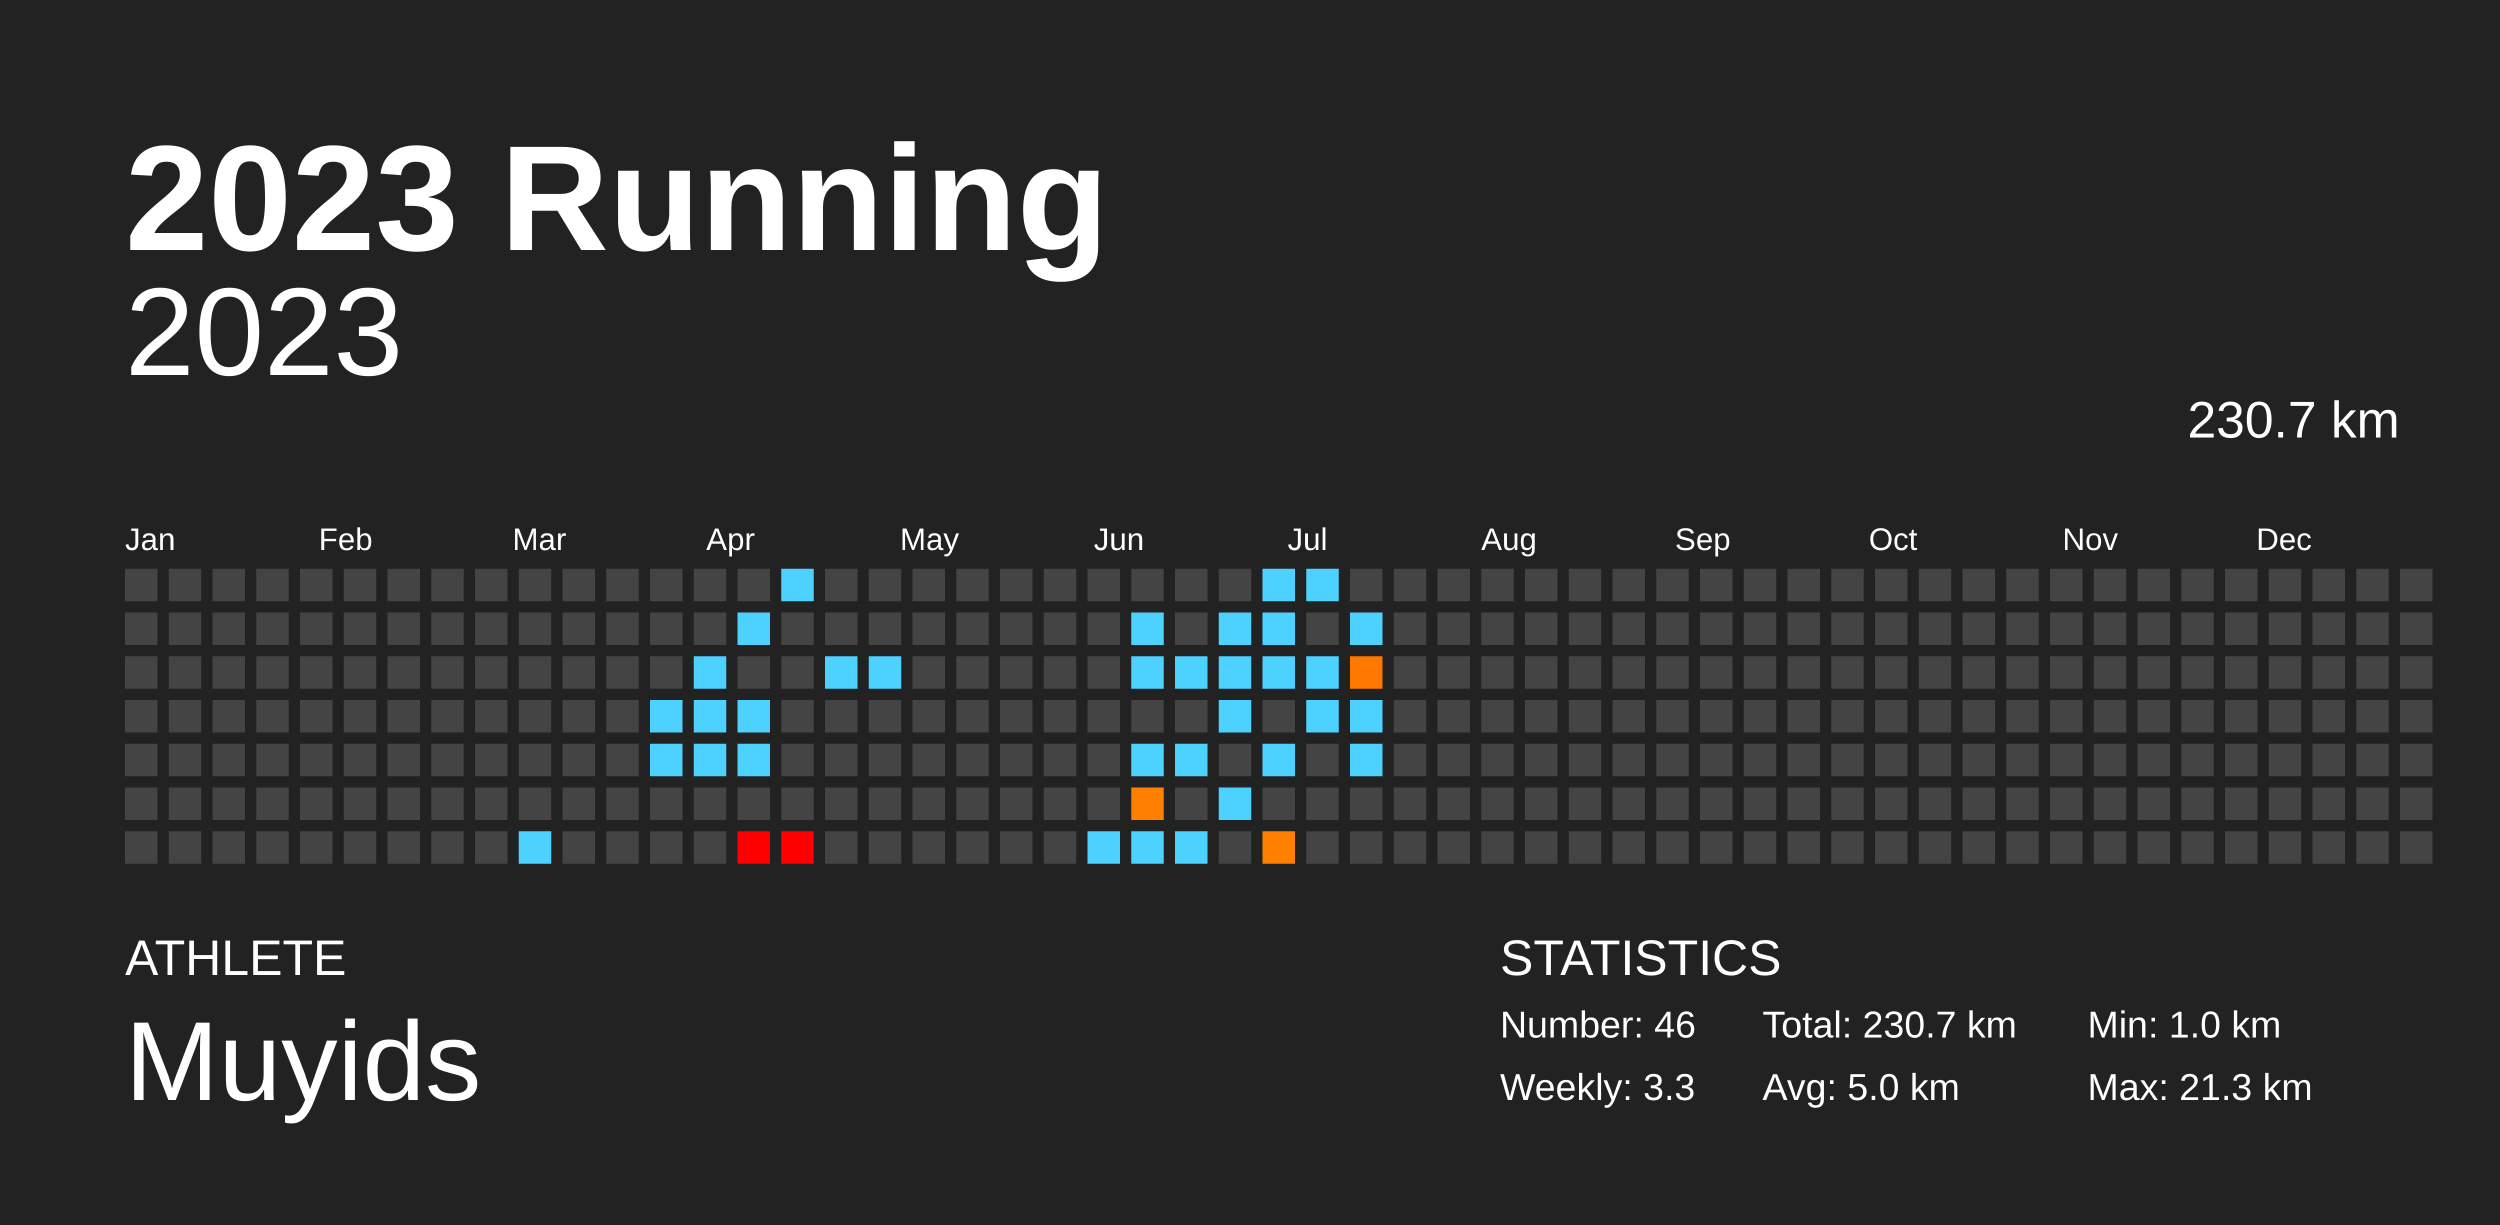
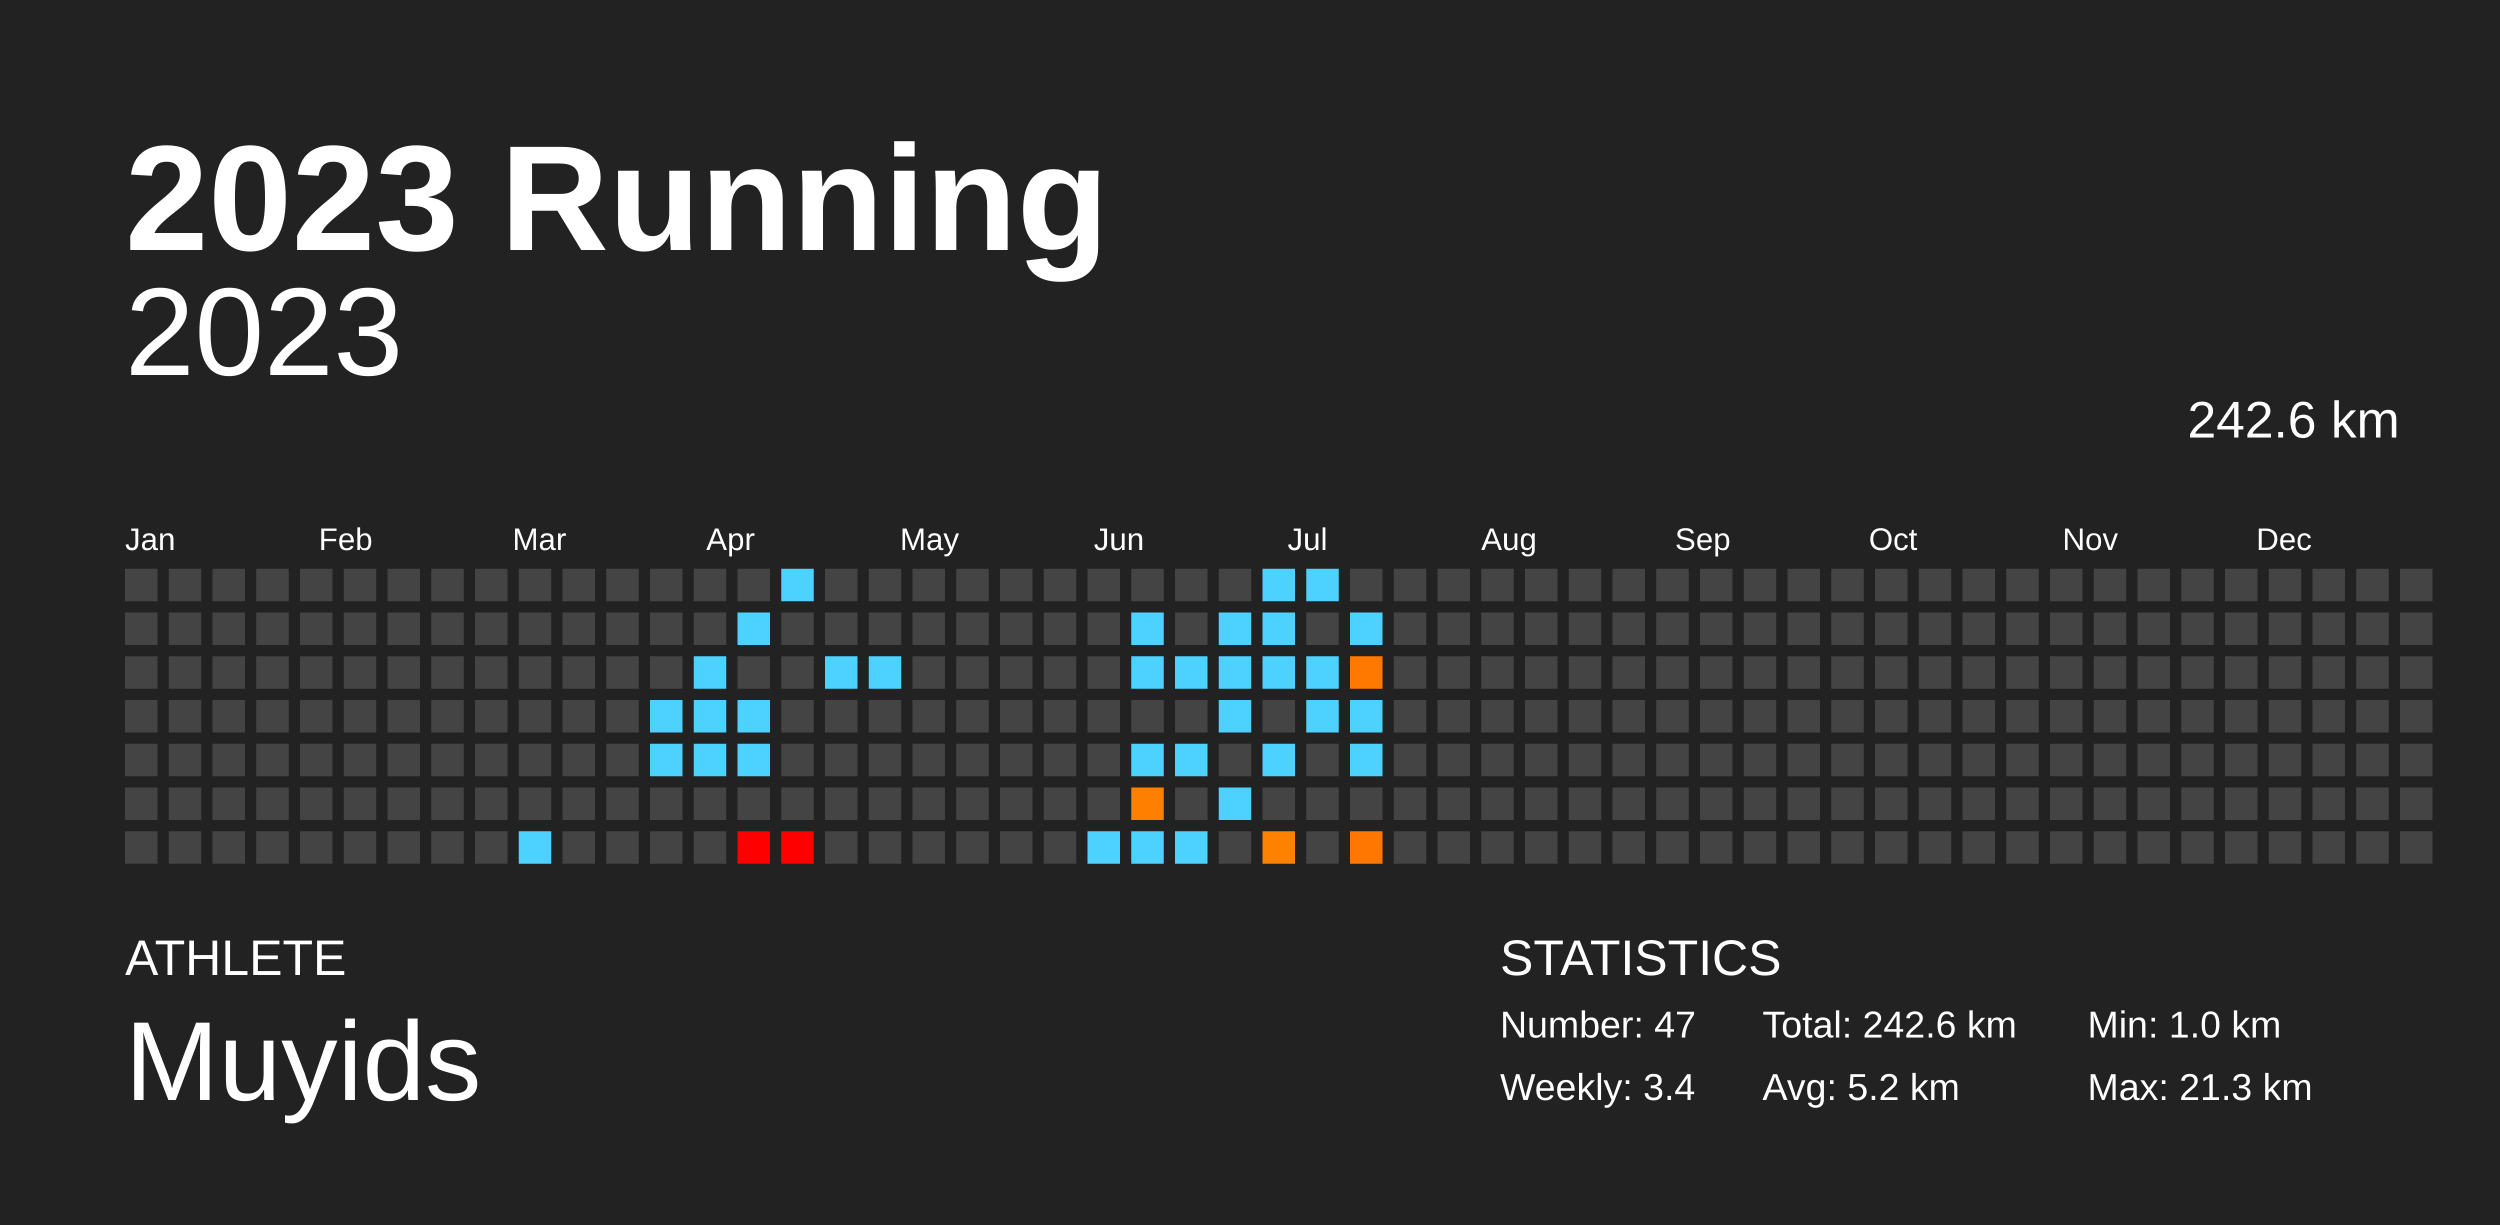
<svg xmlns="http://www.w3.org/2000/svg" baseProfile="full" height="98mm" version="1.1" viewBox="0,0,200,98" width="200mm">
  <defs />
  <rect fill="#222222" height="98" width="200" x="0" y="0" />
  <text fill="#FFFFFF" style="font-size:12px; font-family:Arial; font-weight:bold;" x="10" y="20">2023 Running</text>
  <text fill="#FFFFFF" style="font-size:4px; font-family:Arial" x="10" y="78">ATHLETE</text>
  <text fill="#FFFFFF" style="font-size:9px; font-family:Arial" x="10" y="88">Muyids</text>
  <text fill="#FFFFFF" style="font-size:4px; font-family:Arial" x="120" y="78">STATISTICS</text>
-   <text fill="#FFFFFF" style="font-size:3px; font-family:Arial" x="120" y="83">Number: 46</text>
-   <text fill="#FFFFFF" style="font-size:3px; font-family:Arial" x="120" y="88">Weekly: 3.3</text>
-   <text fill="#FFFFFF" style="font-size:3px; font-family:Arial" x="141" y="83">Total: 230.7 km</text>
-   <text fill="#FFFFFF" style="font-size:3px; font-family:Arial" x="141" y="88">Avg: 5.0 km</text>
+   <text fill="#FFFFFF" style="font-size:3px; font-family:Arial" x="120" y="83">Number: 47</text>
+   <text fill="#FFFFFF" style="font-size:3px; font-family:Arial" x="120" y="88">Weekly: 3.4</text>
+   <text fill="#FFFFFF" style="font-size:3px; font-family:Arial" x="141" y="83">Total: 242.6 km</text>
+   <text fill="#FFFFFF" style="font-size:3px; font-family:Arial" x="141" y="88">Avg: 5.2 km</text>
  <text fill="#FFFFFF" style="font-size:3px; font-family:Arial" x="167" y="83">Min: 1.0 km</text>
  <text fill="#FFFFFF" style="font-size:3px; font-family:Arial" x="167" y="88">Max: 21.3 km</text>
  <text alignment-baseline="hanging" fill="#FFFFFF" style="font-size:10.0px; font-family:Arial;" x="10" y="30">2023</text>
-   <text alignment-baseline="hanging" fill="#FFFFFF" style="font-size:4.125px; font-family:Arial;" x="175" y="35">230.7 km</text>
+   <text alignment-baseline="hanging" fill="#FFFFFF" style="font-size:4.125px; font-family:Arial;" x="175" y="35">242.6 km</text>
  <text fill="#FFFFFF" style="font-size:2.5px; font-family:Arial" x="10.0" y="44">Jan</text>
  <text fill="#FFFFFF" style="font-size:2.5px; font-family:Arial" x="25.5" y="44">Feb</text>
  <text fill="#FFFFFF" style="font-size:2.5px; font-family:Arial" x="41.0" y="44">Mar</text>
  <text fill="#FFFFFF" style="font-size:2.5px; font-family:Arial" x="56.5" y="44">Apr</text>
  <text fill="#FFFFFF" style="font-size:2.5px; font-family:Arial" x="72.0" y="44">May</text>
  <text fill="#FFFFFF" style="font-size:2.5px; font-family:Arial" x="87.5" y="44">Jun</text>
  <text fill="#FFFFFF" style="font-size:2.5px; font-family:Arial" x="103.0" y="44">Jul</text>
  <text fill="#FFFFFF" style="font-size:2.5px; font-family:Arial" x="118.5" y="44">Aug</text>
  <text fill="#FFFFFF" style="font-size:2.5px; font-family:Arial" x="134.0" y="44">Sep</text>
  <text fill="#FFFFFF" style="font-size:2.5px; font-family:Arial" x="149.5" y="44">Oct</text>
  <text fill="#FFFFFF" style="font-size:2.5px; font-family:Arial" x="165.0" y="44">Nov</text>
  <text fill="#FFFFFF" style="font-size:2.5px; font-family:Arial" x="180.5" y="44">Dec</text>
  <rect fill="#444444" height="2.6" width="2.6" x="10.0" y="45.5" />
  <rect fill="#444444" height="2.6" width="2.6" x="10.0" y="49.0" />
  <rect fill="#444444" height="2.6" width="2.6" x="10.0" y="52.5" />
  <rect fill="#444444" height="2.6" width="2.6" x="10.0" y="56.0" />
  <rect fill="#444444" height="2.6" width="2.6" x="10.0" y="59.5" />
  <rect fill="#444444" height="2.6" width="2.6" x="10.0" y="63.0" />
  <rect fill="#444444" height="2.6" width="2.6" x="10.0" y="66.5" />
  <rect fill="#444444" height="2.6" width="2.6" x="13.5" y="45.5" />
  <rect fill="#444444" height="2.6" width="2.6" x="13.5" y="49.0" />
  <rect fill="#444444" height="2.6" width="2.6" x="13.5" y="52.5" />
  <rect fill="#444444" height="2.6" width="2.6" x="13.5" y="56.0" />
  <rect fill="#444444" height="2.6" width="2.6" x="13.5" y="59.5" />
  <rect fill="#444444" height="2.6" width="2.6" x="13.5" y="63.0" />
  <rect fill="#444444" height="2.6" width="2.6" x="13.5" y="66.5" />
  <rect fill="#444444" height="2.6" width="2.6" x="17.0" y="45.5" />
  <rect fill="#444444" height="2.6" width="2.6" x="17.0" y="49.0" />
  <rect fill="#444444" height="2.6" width="2.6" x="17.0" y="52.5" />
  <rect fill="#444444" height="2.6" width="2.6" x="17.0" y="56.0" />
  <rect fill="#444444" height="2.6" width="2.6" x="17.0" y="59.5" />
  <rect fill="#444444" height="2.6" width="2.6" x="17.0" y="63.0" />
  <rect fill="#444444" height="2.6" width="2.6" x="17.0" y="66.5" />
  <rect fill="#444444" height="2.6" width="2.6" x="20.5" y="45.5" />
  <rect fill="#444444" height="2.6" width="2.6" x="20.5" y="49.0" />
  <rect fill="#444444" height="2.6" width="2.6" x="20.5" y="52.5" />
  <rect fill="#444444" height="2.6" width="2.6" x="20.5" y="56.0" />
  <rect fill="#444444" height="2.6" width="2.6" x="20.5" y="59.5" />
  <rect fill="#444444" height="2.6" width="2.6" x="20.5" y="63.0" />
  <rect fill="#444444" height="2.6" width="2.6" x="20.5" y="66.5" />
  <rect fill="#444444" height="2.6" width="2.6" x="24.0" y="45.5" />
  <rect fill="#444444" height="2.6" width="2.6" x="24.0" y="49.0" />
  <rect fill="#444444" height="2.6" width="2.6" x="24.0" y="52.5" />
  <rect fill="#444444" height="2.6" width="2.6" x="24.0" y="56.0" />
  <rect fill="#444444" height="2.6" width="2.6" x="24.0" y="59.5" />
  <rect fill="#444444" height="2.6" width="2.6" x="24.0" y="63.0" />
  <rect fill="#444444" height="2.6" width="2.6" x="24.0" y="66.5" />
  <rect fill="#444444" height="2.6" width="2.6" x="27.5" y="45.5" />
  <rect fill="#444444" height="2.6" width="2.6" x="27.5" y="49.0" />
  <rect fill="#444444" height="2.6" width="2.6" x="27.5" y="52.5" />
  <rect fill="#444444" height="2.6" width="2.6" x="27.5" y="56.0" />
  <rect fill="#444444" height="2.6" width="2.6" x="27.5" y="59.5" />
  <rect fill="#444444" height="2.6" width="2.6" x="27.5" y="63.0" />
  <rect fill="#444444" height="2.6" width="2.6" x="27.5" y="66.5" />
  <rect fill="#444444" height="2.6" width="2.6" x="31.0" y="45.5" />
  <rect fill="#444444" height="2.6" width="2.6" x="31.0" y="49.0" />
  <rect fill="#444444" height="2.6" width="2.6" x="31.0" y="52.5" />
  <rect fill="#444444" height="2.6" width="2.6" x="31.0" y="56.0" />
  <rect fill="#444444" height="2.6" width="2.6" x="31.0" y="59.5" />
  <rect fill="#444444" height="2.6" width="2.6" x="31.0" y="63.0" />
  <rect fill="#444444" height="2.6" width="2.6" x="31.0" y="66.5" />
  <rect fill="#444444" height="2.6" width="2.6" x="34.5" y="45.5" />
  <rect fill="#444444" height="2.6" width="2.6" x="34.5" y="49.0" />
  <rect fill="#444444" height="2.6" width="2.6" x="34.5" y="52.5" />
  <rect fill="#444444" height="2.6" width="2.6" x="34.5" y="56.0" />
  <rect fill="#444444" height="2.6" width="2.6" x="34.5" y="59.5" />
  <rect fill="#444444" height="2.6" width="2.6" x="34.5" y="63.0" />
  <rect fill="#444444" height="2.6" width="2.6" x="34.5" y="66.5" />
  <rect fill="#444444" height="2.6" width="2.6" x="38.0" y="45.5" />
  <rect fill="#444444" height="2.6" width="2.6" x="38.0" y="49.0" />
  <rect fill="#444444" height="2.6" width="2.6" x="38.0" y="52.5" />
  <rect fill="#444444" height="2.6" width="2.6" x="38.0" y="56.0" />
  <rect fill="#444444" height="2.6" width="2.6" x="38.0" y="59.5" />
  <rect fill="#444444" height="2.6" width="2.6" x="38.0" y="63.0" />
  <rect fill="#444444" height="2.6" width="2.6" x="38.0" y="66.5" />
  <rect fill="#444444" height="2.6" width="2.6" x="41.5" y="45.5" />
  <rect fill="#444444" height="2.6" width="2.6" x="41.5" y="49.0" />
  <rect fill="#444444" height="2.6" width="2.6" x="41.5" y="52.5" />
  <rect fill="#444444" height="2.6" width="2.6" x="41.5" y="56.0" />
  <rect fill="#444444" height="2.6" width="2.6" x="41.5" y="59.5" />
  <rect fill="#444444" height="2.6" width="2.6" x="41.5" y="63.0" />
  <rect fill="#4dd2ff" height="2.6" width="2.6" x="41.5" y="66.5" />
  <rect fill="#444444" height="2.6" width="2.6" x="45.0" y="45.5" />
  <rect fill="#444444" height="2.6" width="2.6" x="45.0" y="49.0" />
  <rect fill="#444444" height="2.6" width="2.6" x="45.0" y="52.5" />
  <rect fill="#444444" height="2.6" width="2.6" x="45.0" y="56.0" />
  <rect fill="#444444" height="2.6" width="2.6" x="45.0" y="59.5" />
  <rect fill="#444444" height="2.6" width="2.6" x="45.0" y="63.0" />
  <rect fill="#444444" height="2.6" width="2.6" x="45.0" y="66.5" />
  <rect fill="#444444" height="2.6" width="2.6" x="48.5" y="45.5" />
  <rect fill="#444444" height="2.6" width="2.6" x="48.5" y="49.0" />
  <rect fill="#444444" height="2.6" width="2.6" x="48.5" y="52.5" />
  <rect fill="#444444" height="2.6" width="2.6" x="48.5" y="56.0" />
  <rect fill="#444444" height="2.6" width="2.6" x="48.5" y="59.5" />
  <rect fill="#444444" height="2.6" width="2.6" x="48.5" y="63.0" />
  <rect fill="#444444" height="2.6" width="2.6" x="48.5" y="66.5" />
  <rect fill="#444444" height="2.6" width="2.6" x="52.0" y="45.5" />
  <rect fill="#444444" height="2.6" width="2.6" x="52.0" y="49.0" />
  <rect fill="#444444" height="2.6" width="2.6" x="52.0" y="52.5" />
  <rect fill="#4dd2ff" height="2.6" width="2.6" x="52.0" y="56.0" />
  <rect fill="#4dd2ff" height="2.6" width="2.6" x="52.0" y="59.5" />
  <rect fill="#444444" height="2.6" width="2.6" x="52.0" y="63.0" />
  <rect fill="#444444" height="2.6" width="2.6" x="52.0" y="66.5" />
  <rect fill="#444444" height="2.6" width="2.6" x="55.5" y="45.5" />
  <rect fill="#444444" height="2.6" width="2.6" x="55.5" y="49.0" />
  <rect fill="#4dd2ff" height="2.6" width="2.6" x="55.5" y="52.5" />
  <rect fill="#4dd2ff" height="2.6" width="2.6" x="55.5" y="56.0" />
  <rect fill="#4dd2ff" height="2.6" width="2.6" x="55.5" y="59.5" />
  <rect fill="#444444" height="2.6" width="2.6" x="55.5" y="63.0" />
  <rect fill="#444444" height="2.6" width="2.6" x="55.5" y="66.5" />
  <rect fill="#444444" height="2.6" width="2.6" x="59.0" y="45.5" />
  <rect fill="#4dd2ff" height="2.6" width="2.6" x="59.0" y="49.0" />
  <rect fill="#444444" height="2.6" width="2.6" x="59.0" y="52.5" />
  <rect fill="#4dd2ff" height="2.6" width="2.6" x="59.0" y="56.0" />
  <rect fill="#4dd2ff" height="2.6" width="2.6" x="59.0" y="59.5" />
  <rect fill="#444444" height="2.6" width="2.6" x="59.0" y="63.0" />
  <rect fill="red" height="2.6" width="2.6" x="59.0" y="66.5" />
  <rect fill="#4dd2ff" height="2.6" width="2.6" x="62.5" y="45.5" />
  <rect fill="#444444" height="2.6" width="2.6" x="62.5" y="49.0" />
  <rect fill="#444444" height="2.6" width="2.6" x="62.5" y="52.5" />
  <rect fill="#444444" height="2.6" width="2.6" x="62.5" y="56.0" />
  <rect fill="#444444" height="2.6" width="2.6" x="62.5" y="59.5" />
  <rect fill="#444444" height="2.6" width="2.6" x="62.5" y="63.0" />
  <rect fill="red" height="2.6" width="2.6" x="62.5" y="66.5" />
  <rect fill="#444444" height="2.6" width="2.6" x="66.0" y="45.5" />
  <rect fill="#444444" height="2.6" width="2.6" x="66.0" y="49.0" />
  <rect fill="#4dd2ff" height="2.6" width="2.6" x="66.0" y="52.5" />
  <rect fill="#444444" height="2.6" width="2.6" x="66.0" y="56.0" />
  <rect fill="#444444" height="2.6" width="2.6" x="66.0" y="59.5" />
  <rect fill="#444444" height="2.6" width="2.6" x="66.0" y="63.0" />
  <rect fill="#444444" height="2.6" width="2.6" x="66.0" y="66.5" />
  <rect fill="#444444" height="2.6" width="2.6" x="69.5" y="45.5" />
  <rect fill="#444444" height="2.6" width="2.6" x="69.5" y="49.0" />
  <rect fill="#4dd2ff" height="2.6" width="2.6" x="69.5" y="52.5" />
  <rect fill="#444444" height="2.6" width="2.6" x="69.5" y="56.0" />
  <rect fill="#444444" height="2.6" width="2.6" x="69.5" y="59.5" />
  <rect fill="#444444" height="2.6" width="2.6" x="69.5" y="63.0" />
  <rect fill="#444444" height="2.6" width="2.6" x="69.5" y="66.5" />
  <rect fill="#444444" height="2.6" width="2.6" x="73.0" y="45.5" />
  <rect fill="#444444" height="2.6" width="2.6" x="73.0" y="49.0" />
  <rect fill="#444444" height="2.6" width="2.6" x="73.0" y="52.5" />
  <rect fill="#444444" height="2.6" width="2.6" x="73.0" y="56.0" />
  <rect fill="#444444" height="2.6" width="2.6" x="73.0" y="59.5" />
  <rect fill="#444444" height="2.6" width="2.6" x="73.0" y="63.0" />
  <rect fill="#444444" height="2.6" width="2.6" x="73.0" y="66.5" />
  <rect fill="#444444" height="2.6" width="2.6" x="76.5" y="45.5" />
  <rect fill="#444444" height="2.6" width="2.6" x="76.5" y="49.0" />
  <rect fill="#444444" height="2.6" width="2.6" x="76.5" y="52.5" />
  <rect fill="#444444" height="2.6" width="2.6" x="76.5" y="56.0" />
  <rect fill="#444444" height="2.6" width="2.6" x="76.5" y="59.5" />
  <rect fill="#444444" height="2.6" width="2.6" x="76.5" y="63.0" />
  <rect fill="#444444" height="2.6" width="2.6" x="76.5" y="66.5" />
  <rect fill="#444444" height="2.6" width="2.6" x="80.0" y="45.5" />
  <rect fill="#444444" height="2.6" width="2.6" x="80.0" y="49.0" />
  <rect fill="#444444" height="2.6" width="2.6" x="80.0" y="52.5" />
  <rect fill="#444444" height="2.6" width="2.6" x="80.0" y="56.0" />
  <rect fill="#444444" height="2.6" width="2.6" x="80.0" y="59.5" />
  <rect fill="#444444" height="2.6" width="2.6" x="80.0" y="63.0" />
  <rect fill="#444444" height="2.6" width="2.6" x="80.0" y="66.5" />
  <rect fill="#444444" height="2.6" width="2.6" x="83.5" y="45.5" />
  <rect fill="#444444" height="2.6" width="2.6" x="83.5" y="49.0" />
  <rect fill="#444444" height="2.6" width="2.6" x="83.5" y="52.5" />
  <rect fill="#444444" height="2.6" width="2.6" x="83.5" y="56.0" />
  <rect fill="#444444" height="2.6" width="2.6" x="83.5" y="59.5" />
  <rect fill="#444444" height="2.6" width="2.6" x="83.5" y="63.0" />
  <rect fill="#444444" height="2.6" width="2.6" x="83.5" y="66.5" />
  <rect fill="#444444" height="2.6" width="2.6" x="87.0" y="45.5" />
  <rect fill="#444444" height="2.6" width="2.6" x="87.0" y="49.0" />
  <rect fill="#444444" height="2.6" width="2.6" x="87.0" y="52.5" />
  <rect fill="#444444" height="2.6" width="2.6" x="87.0" y="56.0" />
  <rect fill="#444444" height="2.6" width="2.6" x="87.0" y="59.5" />
  <rect fill="#444444" height="2.6" width="2.6" x="87.0" y="63.0" />
  <rect fill="#4dd2ff" height="2.6" width="2.6" x="87.0" y="66.5" />
  <rect fill="#444444" height="2.6" width="2.6" x="90.5" y="45.5" />
  <rect fill="#4dd2ff" height="2.6" width="2.6" x="90.5" y="49.0" />
  <rect fill="#4dd2ff" height="2.6" width="2.6" x="90.5" y="52.5" />
  <rect fill="#444444" height="2.6" width="2.6" x="90.5" y="56.0" />
  <rect fill="#4dd2ff" height="2.6" width="2.6" x="90.5" y="59.5" />
  <rect fill="#ff8000" height="2.6" width="2.6" x="90.5" y="63.0" />
  <rect fill="#4dd2ff" height="2.6" width="2.6" x="90.5" y="66.5" />
  <rect fill="#444444" height="2.6" width="2.6" x="94.0" y="45.5" />
  <rect fill="#444444" height="2.6" width="2.6" x="94.0" y="49.0" />
  <rect fill="#4dd2ff" height="2.6" width="2.6" x="94.0" y="52.5" />
  <rect fill="#444444" height="2.6" width="2.6" x="94.0" y="56.0" />
  <rect fill="#4dd2ff" height="2.6" width="2.6" x="94.0" y="59.5" />
  <rect fill="#444444" height="2.6" width="2.6" x="94.0" y="63.0" />
  <rect fill="#4dd2ff" height="2.6" width="2.6" x="94.0" y="66.5" />
  <rect fill="#444444" height="2.6" width="2.6" x="97.5" y="45.5" />
  <rect fill="#4dd2ff" height="2.6" width="2.6" x="97.5" y="49.0" />
  <rect fill="#4dd2ff" height="2.6" width="2.6" x="97.5" y="52.5" />
  <rect fill="#4dd2ff" height="2.6" width="2.6" x="97.5" y="56.0" />
  <rect fill="#444444" height="2.6" width="2.6" x="97.5" y="59.5" />
  <rect fill="#4dd2ff" height="2.6" width="2.6" x="97.5" y="63.0" />
  <rect fill="#444444" height="2.6" width="2.6" x="97.5" y="66.5" />
  <rect fill="#4dd2ff" height="2.6" width="2.6" x="101.0" y="45.5" />
  <rect fill="#4dd2ff" height="2.6" width="2.6" x="101.0" y="49.0" />
  <rect fill="#4dd2ff" height="2.6" width="2.6" x="101.0" y="52.5" />
  <rect fill="#444444" height="2.6" width="2.6" x="101.0" y="56.0" />
  <rect fill="#4dd2ff" height="2.6" width="2.6" x="101.0" y="59.5" />
  <rect fill="#444444" height="2.6" width="2.6" x="101.0" y="63.0" />
  <rect fill="#ff8100" height="2.6" width="2.6" x="101.0" y="66.5" />
  <rect fill="#4dd2ff" height="2.6" width="2.6" x="104.5" y="45.5" />
  <rect fill="#444444" height="2.6" width="2.6" x="104.5" y="49.0" />
  <rect fill="#4dd2ff" height="2.6" width="2.6" x="104.5" y="52.5" />
  <rect fill="#4dd2ff" height="2.6" width="2.6" x="104.5" y="56.0" />
  <rect fill="#444444" height="2.6" width="2.6" x="104.5" y="59.5" />
  <rect fill="#444444" height="2.6" width="2.6" x="104.5" y="63.0" />
  <rect fill="#444444" height="2.6" width="2.6" x="104.5" y="66.5" />
  <rect fill="#444444" height="2.6" width="2.6" x="108.0" y="45.5" />
  <rect fill="#4dd2ff" height="2.6" width="2.6" x="108.0" y="49.0" />
  <rect fill="#ff7900" height="2.6" width="2.6" x="108.0" y="52.5" />
  <rect fill="#4dd2ff" height="2.6" width="2.6" x="108.0" y="56.0" />
  <rect fill="#4dd2ff" height="2.6" width="2.6" x="108.0" y="59.5" />
  <rect fill="#444444" height="2.6" width="2.6" x="108.0" y="63.0" />
-   <rect fill="#444444" height="2.6" width="2.6" x="108.0" y="66.5" />
+   <rect fill="#ff7700" height="2.6" width="2.6" x="108.0" y="66.5" />
  <rect fill="#444444" height="2.6" width="2.6" x="111.5" y="45.5" />
  <rect fill="#444444" height="2.6" width="2.6" x="111.5" y="49.0" />
  <rect fill="#444444" height="2.6" width="2.6" x="111.5" y="52.5" />
  <rect fill="#444444" height="2.6" width="2.6" x="111.5" y="56.0" />
  <rect fill="#444444" height="2.6" width="2.6" x="111.5" y="59.5" />
  <rect fill="#444444" height="2.6" width="2.6" x="111.5" y="63.0" />
  <rect fill="#444444" height="2.6" width="2.6" x="111.5" y="66.5" />
  <rect fill="#444444" height="2.6" width="2.6" x="115.0" y="45.5" />
  <rect fill="#444444" height="2.6" width="2.6" x="115.0" y="49.0" />
  <rect fill="#444444" height="2.6" width="2.6" x="115.0" y="52.5" />
  <rect fill="#444444" height="2.6" width="2.6" x="115.0" y="56.0" />
  <rect fill="#444444" height="2.6" width="2.6" x="115.0" y="59.5" />
  <rect fill="#444444" height="2.6" width="2.6" x="115.0" y="63.0" />
  <rect fill="#444444" height="2.6" width="2.6" x="115.0" y="66.5" />
  <rect fill="#444444" height="2.6" width="2.6" x="118.5" y="45.5" />
  <rect fill="#444444" height="2.6" width="2.6" x="118.5" y="49.0" />
  <rect fill="#444444" height="2.6" width="2.6" x="118.5" y="52.5" />
  <rect fill="#444444" height="2.6" width="2.6" x="118.5" y="56.0" />
  <rect fill="#444444" height="2.6" width="2.6" x="118.5" y="59.5" />
  <rect fill="#444444" height="2.6" width="2.6" x="118.5" y="63.0" />
  <rect fill="#444444" height="2.6" width="2.6" x="118.5" y="66.5" />
  <rect fill="#444444" height="2.6" width="2.6" x="122.0" y="45.5" />
  <rect fill="#444444" height="2.6" width="2.6" x="122.0" y="49.0" />
  <rect fill="#444444" height="2.6" width="2.6" x="122.0" y="52.5" />
  <rect fill="#444444" height="2.6" width="2.6" x="122.0" y="56.0" />
  <rect fill="#444444" height="2.6" width="2.6" x="122.0" y="59.5" />
  <rect fill="#444444" height="2.6" width="2.6" x="122.0" y="63.0" />
  <rect fill="#444444" height="2.6" width="2.6" x="122.0" y="66.5" />
  <rect fill="#444444" height="2.6" width="2.6" x="125.5" y="45.5" />
  <rect fill="#444444" height="2.6" width="2.6" x="125.5" y="49.0" />
  <rect fill="#444444" height="2.6" width="2.6" x="125.5" y="52.5" />
  <rect fill="#444444" height="2.6" width="2.6" x="125.5" y="56.0" />
  <rect fill="#444444" height="2.6" width="2.6" x="125.5" y="59.5" />
  <rect fill="#444444" height="2.6" width="2.6" x="125.5" y="63.0" />
  <rect fill="#444444" height="2.6" width="2.6" x="125.5" y="66.5" />
  <rect fill="#444444" height="2.6" width="2.6" x="129.0" y="45.5" />
  <rect fill="#444444" height="2.6" width="2.6" x="129.0" y="49.0" />
  <rect fill="#444444" height="2.6" width="2.6" x="129.0" y="52.5" />
  <rect fill="#444444" height="2.6" width="2.6" x="129.0" y="56.0" />
  <rect fill="#444444" height="2.6" width="2.6" x="129.0" y="59.5" />
  <rect fill="#444444" height="2.6" width="2.6" x="129.0" y="63.0" />
  <rect fill="#444444" height="2.6" width="2.6" x="129.0" y="66.5" />
  <rect fill="#444444" height="2.6" width="2.6" x="132.5" y="45.5" />
  <rect fill="#444444" height="2.6" width="2.6" x="132.5" y="49.0" />
  <rect fill="#444444" height="2.6" width="2.6" x="132.5" y="52.5" />
  <rect fill="#444444" height="2.6" width="2.6" x="132.5" y="56.0" />
  <rect fill="#444444" height="2.6" width="2.6" x="132.5" y="59.5" />
  <rect fill="#444444" height="2.6" width="2.6" x="132.5" y="63.0" />
  <rect fill="#444444" height="2.6" width="2.6" x="132.5" y="66.5" />
  <rect fill="#444444" height="2.6" width="2.6" x="136.0" y="45.5" />
  <rect fill="#444444" height="2.6" width="2.6" x="136.0" y="49.0" />
  <rect fill="#444444" height="2.6" width="2.6" x="136.0" y="52.5" />
  <rect fill="#444444" height="2.6" width="2.6" x="136.0" y="56.0" />
  <rect fill="#444444" height="2.6" width="2.6" x="136.0" y="59.5" />
  <rect fill="#444444" height="2.6" width="2.6" x="136.0" y="63.0" />
  <rect fill="#444444" height="2.6" width="2.6" x="136.0" y="66.5" />
  <rect fill="#444444" height="2.6" width="2.6" x="139.5" y="45.5" />
  <rect fill="#444444" height="2.6" width="2.6" x="139.5" y="49.0" />
  <rect fill="#444444" height="2.6" width="2.6" x="139.5" y="52.5" />
  <rect fill="#444444" height="2.6" width="2.6" x="139.5" y="56.0" />
  <rect fill="#444444" height="2.6" width="2.6" x="139.5" y="59.5" />
  <rect fill="#444444" height="2.6" width="2.6" x="139.5" y="63.0" />
  <rect fill="#444444" height="2.6" width="2.6" x="139.5" y="66.5" />
  <rect fill="#444444" height="2.6" width="2.6" x="143.0" y="45.5" />
  <rect fill="#444444" height="2.6" width="2.6" x="143.0" y="49.0" />
  <rect fill="#444444" height="2.6" width="2.6" x="143.0" y="52.5" />
  <rect fill="#444444" height="2.6" width="2.6" x="143.0" y="56.0" />
  <rect fill="#444444" height="2.6" width="2.6" x="143.0" y="59.5" />
  <rect fill="#444444" height="2.6" width="2.6" x="143.0" y="63.0" />
  <rect fill="#444444" height="2.6" width="2.6" x="143.0" y="66.5" />
  <rect fill="#444444" height="2.6" width="2.6" x="146.5" y="45.5" />
  <rect fill="#444444" height="2.6" width="2.6" x="146.5" y="49.0" />
  <rect fill="#444444" height="2.6" width="2.6" x="146.5" y="52.5" />
  <rect fill="#444444" height="2.6" width="2.6" x="146.5" y="56.0" />
  <rect fill="#444444" height="2.6" width="2.6" x="146.5" y="59.5" />
  <rect fill="#444444" height="2.6" width="2.6" x="146.5" y="63.0" />
  <rect fill="#444444" height="2.6" width="2.6" x="146.5" y="66.5" />
  <rect fill="#444444" height="2.6" width="2.6" x="150.0" y="45.5" />
  <rect fill="#444444" height="2.6" width="2.6" x="150.0" y="49.0" />
  <rect fill="#444444" height="2.6" width="2.6" x="150.0" y="52.5" />
  <rect fill="#444444" height="2.6" width="2.6" x="150.0" y="56.0" />
  <rect fill="#444444" height="2.6" width="2.6" x="150.0" y="59.5" />
  <rect fill="#444444" height="2.6" width="2.6" x="150.0" y="63.0" />
  <rect fill="#444444" height="2.6" width="2.6" x="150.0" y="66.5" />
  <rect fill="#444444" height="2.6" width="2.6" x="153.5" y="45.5" />
  <rect fill="#444444" height="2.6" width="2.6" x="153.5" y="49.0" />
  <rect fill="#444444" height="2.6" width="2.6" x="153.5" y="52.5" />
  <rect fill="#444444" height="2.6" width="2.6" x="153.5" y="56.0" />
  <rect fill="#444444" height="2.6" width="2.6" x="153.5" y="59.5" />
  <rect fill="#444444" height="2.6" width="2.6" x="153.5" y="63.0" />
  <rect fill="#444444" height="2.6" width="2.6" x="153.5" y="66.5" />
  <rect fill="#444444" height="2.6" width="2.6" x="157.0" y="45.5" />
  <rect fill="#444444" height="2.6" width="2.6" x="157.0" y="49.0" />
  <rect fill="#444444" height="2.6" width="2.6" x="157.0" y="52.5" />
  <rect fill="#444444" height="2.6" width="2.6" x="157.0" y="56.0" />
  <rect fill="#444444" height="2.6" width="2.6" x="157.0" y="59.5" />
  <rect fill="#444444" height="2.6" width="2.6" x="157.0" y="63.0" />
  <rect fill="#444444" height="2.6" width="2.6" x="157.0" y="66.5" />
  <rect fill="#444444" height="2.6" width="2.6" x="160.5" y="45.5" />
  <rect fill="#444444" height="2.6" width="2.6" x="160.5" y="49.0" />
  <rect fill="#444444" height="2.6" width="2.6" x="160.5" y="52.5" />
  <rect fill="#444444" height="2.6" width="2.6" x="160.5" y="56.0" />
  <rect fill="#444444" height="2.6" width="2.6" x="160.5" y="59.5" />
  <rect fill="#444444" height="2.6" width="2.6" x="160.5" y="63.0" />
  <rect fill="#444444" height="2.6" width="2.6" x="160.5" y="66.5" />
  <rect fill="#444444" height="2.6" width="2.6" x="164.0" y="45.5" />
  <rect fill="#444444" height="2.6" width="2.6" x="164.0" y="49.0" />
  <rect fill="#444444" height="2.6" width="2.6" x="164.0" y="52.5" />
  <rect fill="#444444" height="2.6" width="2.6" x="164.0" y="56.0" />
  <rect fill="#444444" height="2.6" width="2.6" x="164.0" y="59.5" />
  <rect fill="#444444" height="2.6" width="2.6" x="164.0" y="63.0" />
  <rect fill="#444444" height="2.6" width="2.6" x="164.0" y="66.5" />
  <rect fill="#444444" height="2.6" width="2.6" x="167.5" y="45.5" />
  <rect fill="#444444" height="2.6" width="2.6" x="167.5" y="49.0" />
  <rect fill="#444444" height="2.6" width="2.6" x="167.5" y="52.5" />
  <rect fill="#444444" height="2.6" width="2.6" x="167.5" y="56.0" />
  <rect fill="#444444" height="2.6" width="2.6" x="167.5" y="59.5" />
  <rect fill="#444444" height="2.6" width="2.6" x="167.5" y="63.0" />
  <rect fill="#444444" height="2.6" width="2.6" x="167.5" y="66.5" />
  <rect fill="#444444" height="2.6" width="2.6" x="171.0" y="45.5" />
  <rect fill="#444444" height="2.6" width="2.6" x="171.0" y="49.0" />
  <rect fill="#444444" height="2.6" width="2.6" x="171.0" y="52.5" />
  <rect fill="#444444" height="2.6" width="2.6" x="171.0" y="56.0" />
  <rect fill="#444444" height="2.6" width="2.6" x="171.0" y="59.5" />
  <rect fill="#444444" height="2.6" width="2.6" x="171.0" y="63.0" />
  <rect fill="#444444" height="2.6" width="2.6" x="171.0" y="66.5" />
  <rect fill="#444444" height="2.6" width="2.6" x="174.5" y="45.5" />
  <rect fill="#444444" height="2.6" width="2.6" x="174.5" y="49.0" />
  <rect fill="#444444" height="2.6" width="2.6" x="174.5" y="52.5" />
  <rect fill="#444444" height="2.6" width="2.6" x="174.5" y="56.0" />
  <rect fill="#444444" height="2.6" width="2.6" x="174.5" y="59.5" />
  <rect fill="#444444" height="2.6" width="2.6" x="174.5" y="63.0" />
  <rect fill="#444444" height="2.6" width="2.6" x="174.5" y="66.5" />
  <rect fill="#444444" height="2.6" width="2.6" x="178.0" y="45.5" />
  <rect fill="#444444" height="2.6" width="2.6" x="178.0" y="49.0" />
  <rect fill="#444444" height="2.6" width="2.6" x="178.0" y="52.5" />
  <rect fill="#444444" height="2.6" width="2.6" x="178.0" y="56.0" />
  <rect fill="#444444" height="2.6" width="2.6" x="178.0" y="59.5" />
  <rect fill="#444444" height="2.6" width="2.6" x="178.0" y="63.0" />
  <rect fill="#444444" height="2.6" width="2.6" x="178.0" y="66.5" />
  <rect fill="#444444" height="2.6" width="2.6" x="181.5" y="45.5" />
  <rect fill="#444444" height="2.6" width="2.6" x="181.5" y="49.0" />
  <rect fill="#444444" height="2.6" width="2.6" x="181.5" y="52.5" />
  <rect fill="#444444" height="2.6" width="2.6" x="181.5" y="56.0" />
  <rect fill="#444444" height="2.6" width="2.6" x="181.5" y="59.5" />
  <rect fill="#444444" height="2.6" width="2.6" x="181.5" y="63.0" />
  <rect fill="#444444" height="2.6" width="2.6" x="181.5" y="66.5" />
  <rect fill="#444444" height="2.6" width="2.6" x="185.0" y="45.5" />
  <rect fill="#444444" height="2.6" width="2.6" x="185.0" y="49.0" />
  <rect fill="#444444" height="2.6" width="2.6" x="185.0" y="52.5" />
  <rect fill="#444444" height="2.6" width="2.6" x="185.0" y="56.0" />
  <rect fill="#444444" height="2.6" width="2.6" x="185.0" y="59.5" />
  <rect fill="#444444" height="2.6" width="2.6" x="185.0" y="63.0" />
  <rect fill="#444444" height="2.6" width="2.6" x="185.0" y="66.5" />
  <rect fill="#444444" height="2.6" width="2.6" x="188.5" y="45.5" />
  <rect fill="#444444" height="2.6" width="2.6" x="188.5" y="49.0" />
  <rect fill="#444444" height="2.6" width="2.6" x="188.5" y="52.5" />
  <rect fill="#444444" height="2.6" width="2.6" x="188.5" y="56.0" />
  <rect fill="#444444" height="2.6" width="2.6" x="188.5" y="59.5" />
  <rect fill="#444444" height="2.6" width="2.6" x="188.5" y="63.0" />
  <rect fill="#444444" height="2.6" width="2.6" x="188.5" y="66.5" />
  <rect fill="#444444" height="2.6" width="2.6" x="192.0" y="45.5" />
  <rect fill="#444444" height="2.6" width="2.6" x="192.0" y="49.0" />
  <rect fill="#444444" height="2.6" width="2.6" x="192.0" y="52.5" />
  <rect fill="#444444" height="2.6" width="2.6" x="192.0" y="56.0" />
  <rect fill="#444444" height="2.6" width="2.6" x="192.0" y="59.5" />
  <rect fill="#444444" height="2.6" width="2.6" x="192.0" y="63.0" />
  <rect fill="#444444" height="2.6" width="2.6" x="192.0" y="66.5" />
</svg>
